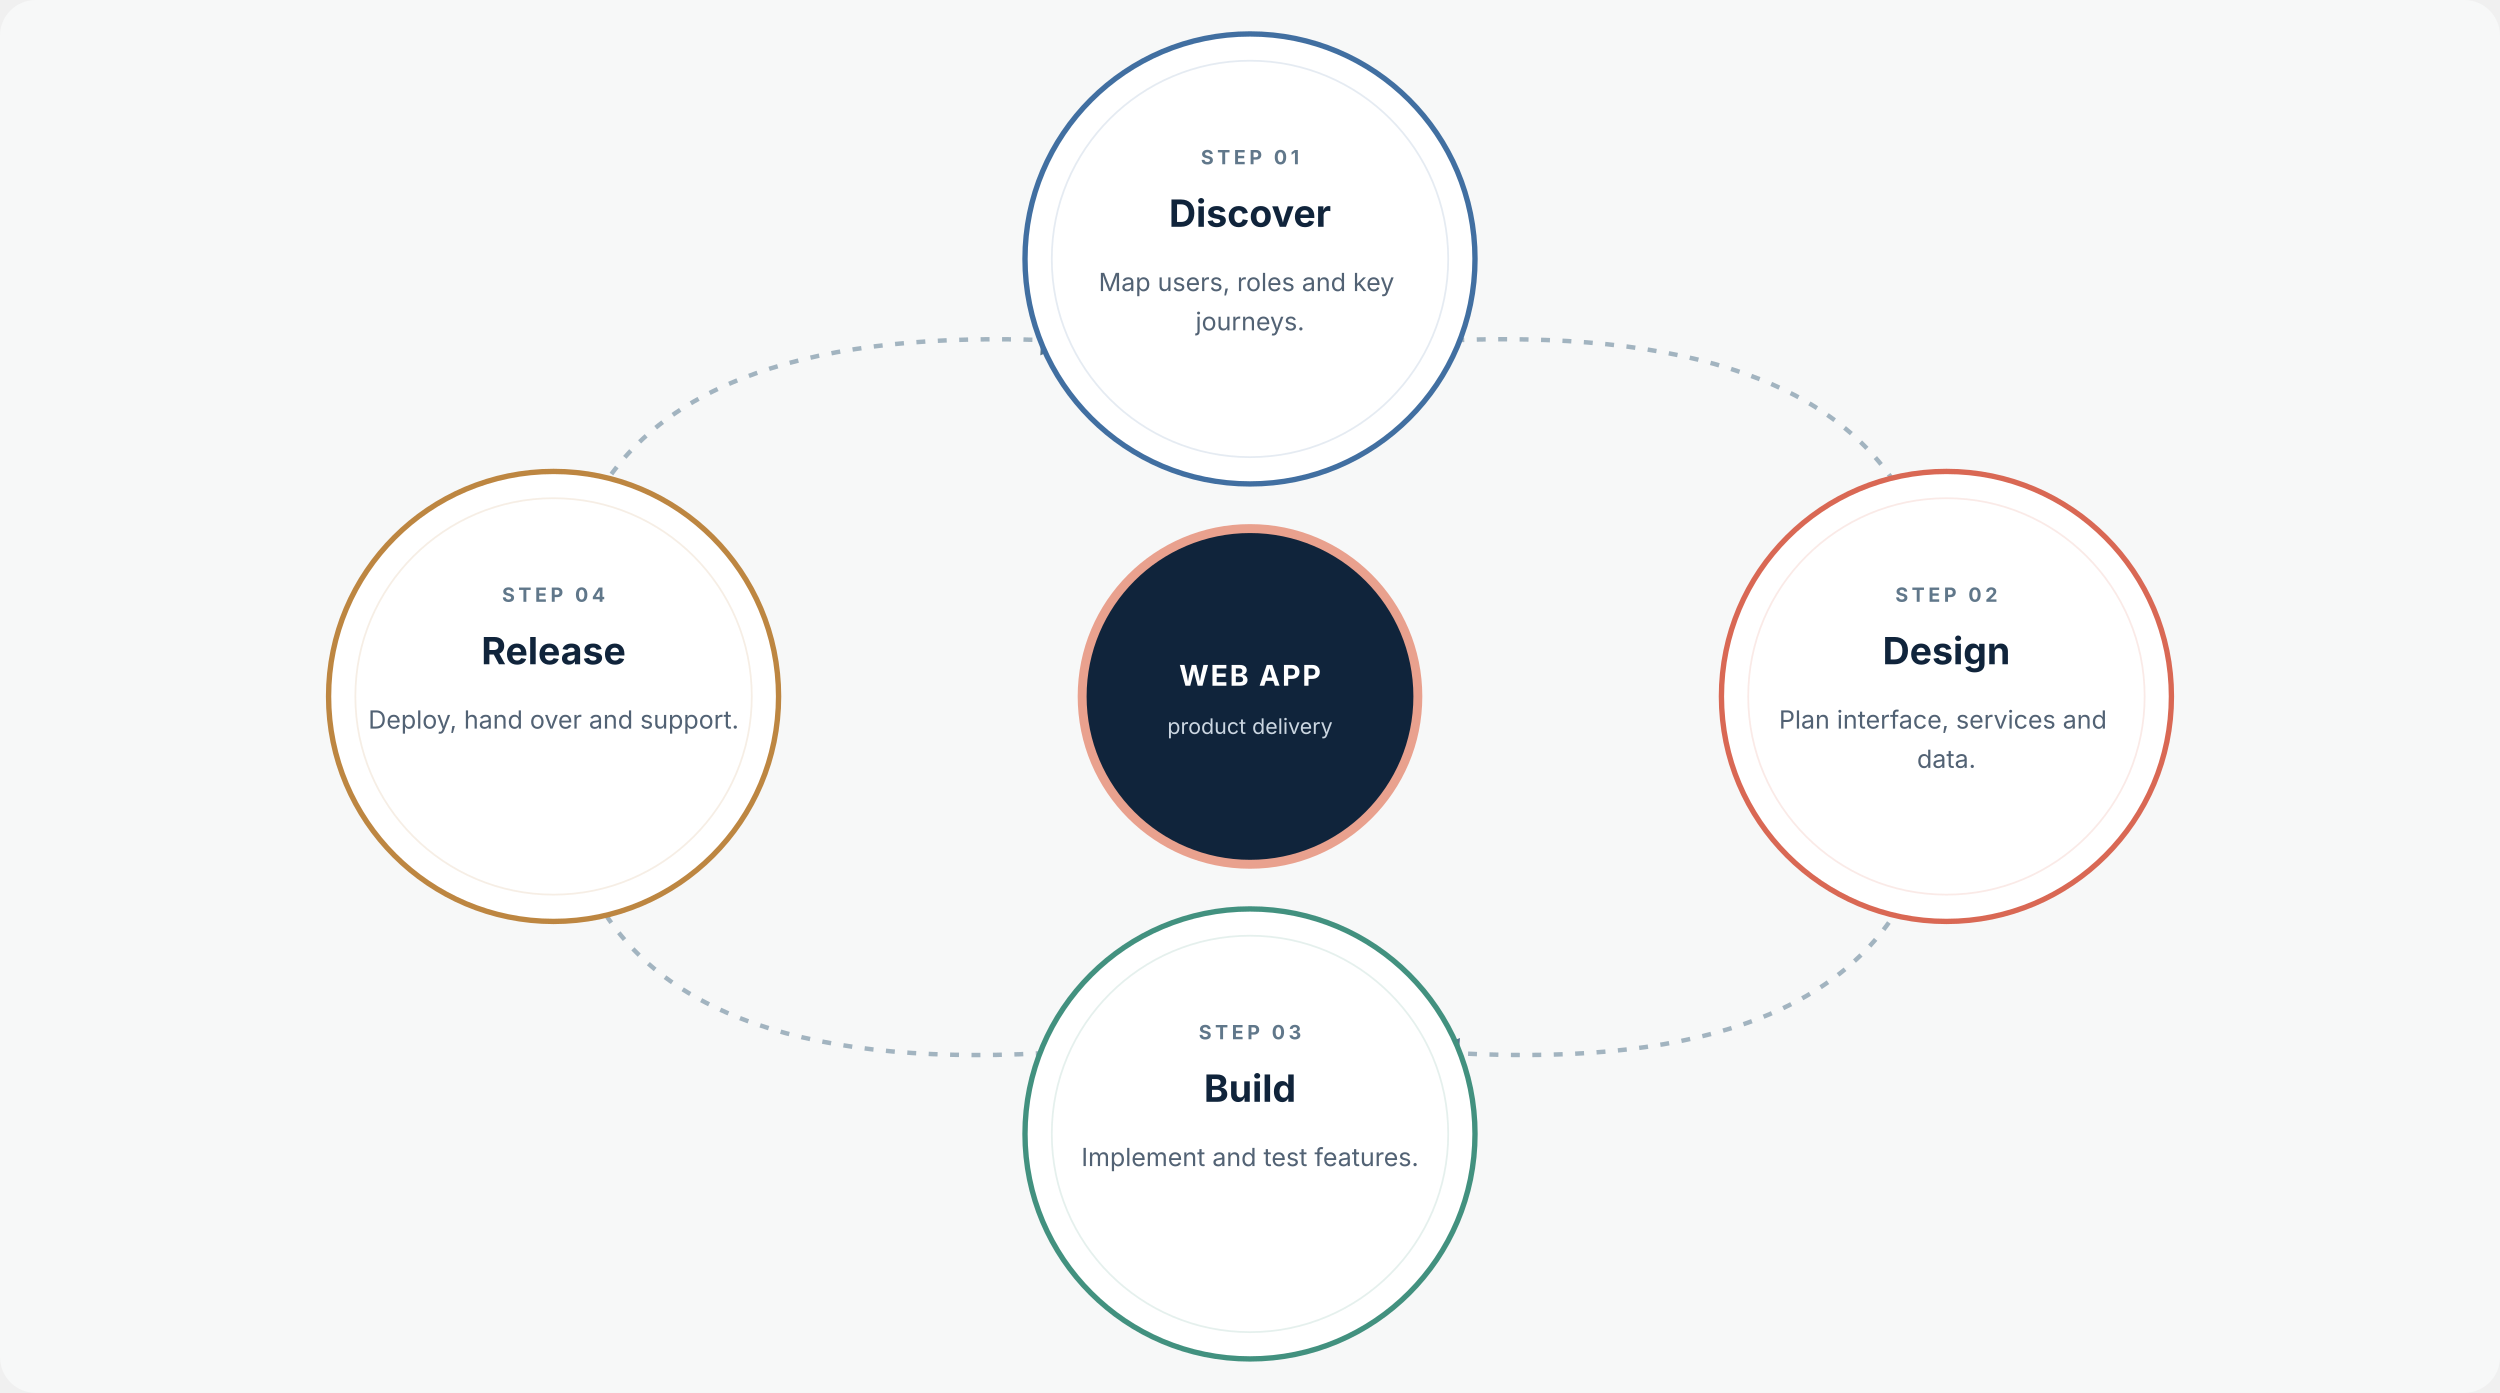
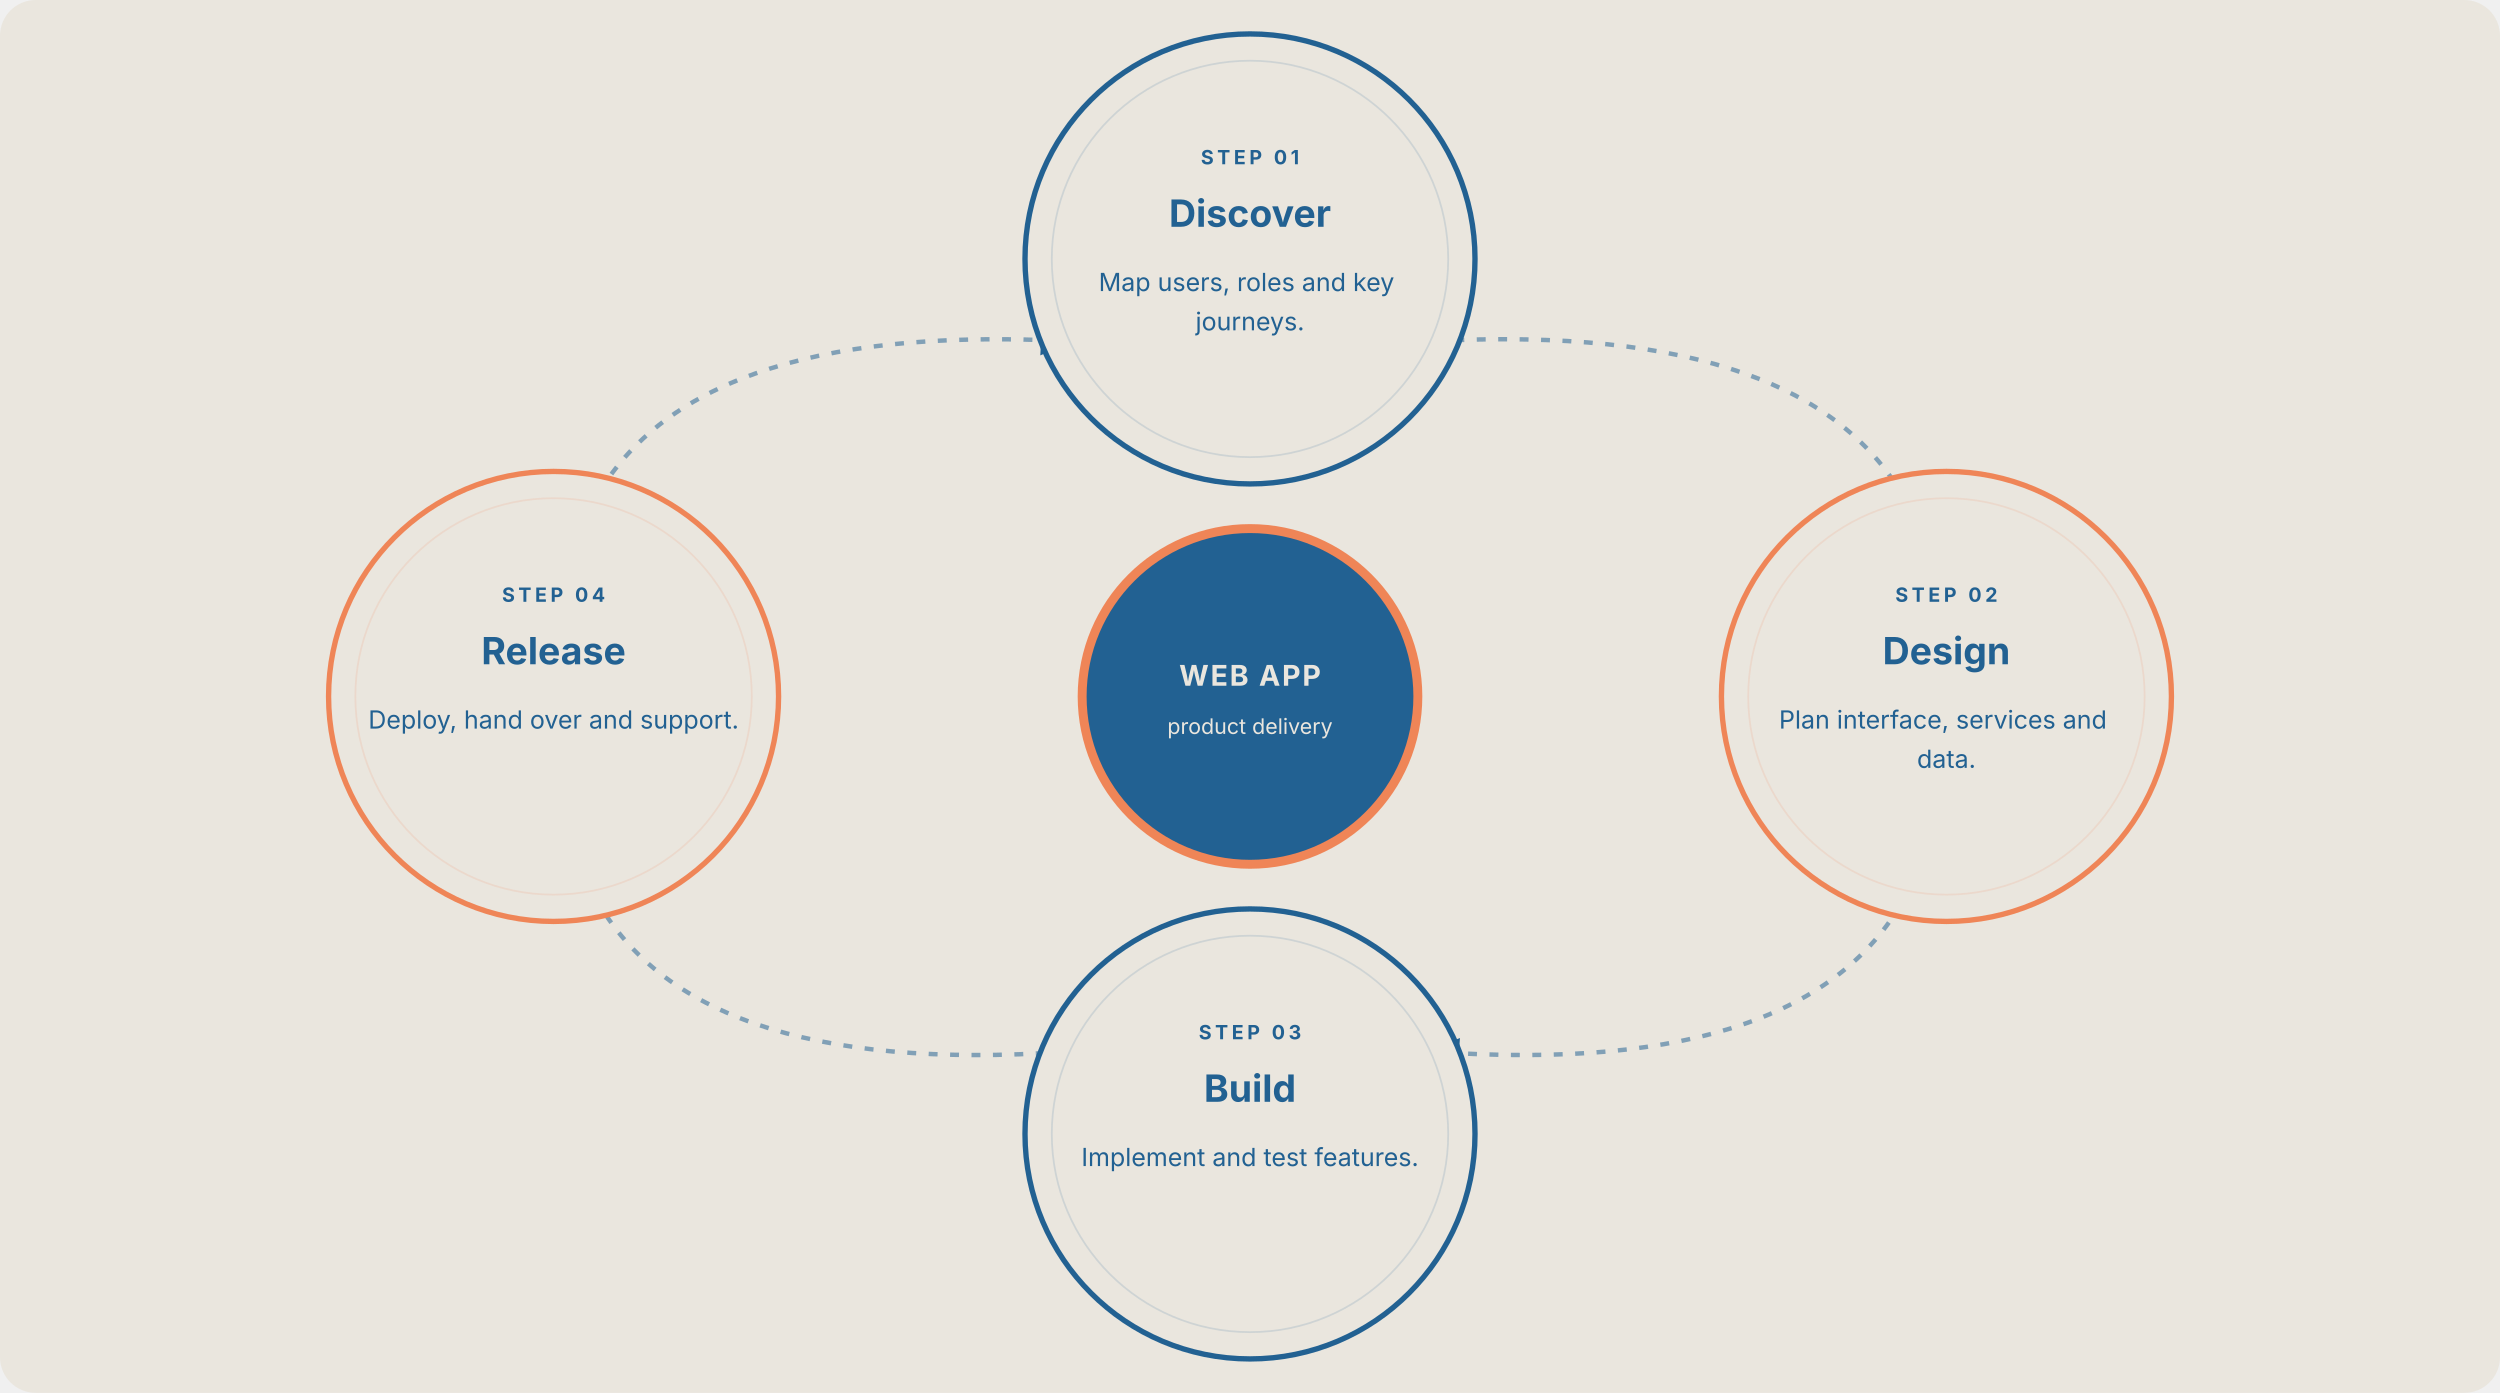
<svg xmlns="http://www.w3.org/2000/svg" viewBox="0 0 1400 780" role="img" aria-labelledby="title desc">
  <defs>
    <marker id="arrow" viewBox="0 0 10 10" refX="8" refY="5" markerWidth="7" markerHeight="7" orient="auto">
-       <path d="M0 0L10 5L0 10z" fill="#55758d" />
+       <path d="M0 0L10 5L0 10z" fill="#226192" />
    </marker>
-     <style>.bg{fill:#f7f8f8}.connector{fill:none;stroke:#55758d;stroke-opacity:.52;stroke-width:2.5;stroke-dasharray:5 7;animation:dash 24s linear infinite}.number{font:700 11px Inter,Arial,sans-serif;letter-spacing:2px;fill:#60778a}.label{font:700 21px Inter,Arial,sans-serif;fill:#10243b}.detail{font:400 14px Inter,Arial,sans-serif;fill:#526274}.hub{fill:#10243b;stroke:#e9a18e;stroke-width:5}.hub-text{font:700 16px Inter,Arial,sans-serif;fill:#fff;letter-spacing:1px}.hub-sub{font:400 12px Inter,Arial,sans-serif;fill:#cbd6e1}.node{transform-box:fill-box;transform-origin:center;animation:arrive .8s ease-out both}.node-1{animation-delay:.12s}.node-2{animation-delay:.24s}.node-3{animation-delay:.36s}@keyframes dash{to{stroke-dashoffset:-150}}@keyframes arrive{from{opacity:.35;transform:scale(.94)}to{opacity:1;transform:scale(1)}}@media(prefers-reduced-motion:reduce){.connector,.node{animation:none}}</style>
+     <style>.bg{fill:#EAE6DE}.connector{fill:none;stroke:#226192;stroke-opacity:.52;stroke-width:2.5;stroke-dasharray:5 7;animation:dash 24s linear infinite}.number{font:700 11px Inter,Arial,sans-serif;letter-spacing:2px;fill:#226192}.label{font:700 21px Inter,Arial,sans-serif;fill:#226192}.detail{font:400 14px Inter,Arial,sans-serif;fill:#226192}.hub{fill:#226192;stroke:#EF8557;stroke-width:5}.hub-text{font:700 16px Inter,Arial,sans-serif;fill:#EAE6DE;letter-spacing:1px}.hub-sub{font:400 12px Inter,Arial,sans-serif;fill:#EAE6DE}.node{transform-box:fill-box;transform-origin:center;animation:arrive .8s ease-out both}.node-1{animation-delay:.12s}.node-2{animation-delay:.24s}.node-3{animation-delay:.36s}@keyframes dash{to{stroke-dashoffset:-150}}@keyframes arrive{from{opacity:.35;transform:scale(.94)}to{opacity:1;transform:scale(1)}}@media(prefers-reduced-motion:reduce){.connector,.node{animation:none}}</style>
  </defs>
  <rect class="bg" width="1400" height="780" rx="20" />
  <path class="connector" d="M 803 191 Q 1018 180 1070 286" marker-end="url(#arrow)" />
  <path class="connector" d="M 1070 496 Q 1018 604 803 589" marker-end="url(#arrow)" />
  <path class="connector" d="M 597 589 Q 382 604 330 496" marker-end="url(#arrow)" />
  <path class="connector" d="M 330 286 Q 382 180 597 191" marker-end="url(#arrow)" />
  <g class="node node-0">
-     <circle cx="700" cy="145" r="126" fill="#fff" stroke="#416fa1" stroke-width="3" />
-     <circle cx="700" cy="145" r="111" fill="none" stroke="#416fa1" stroke-opacity=".14" />
+     <circle cx="700" cy="145" r="126" fill="#EAE6DE" stroke="#226192" stroke-width="3" />
+     <circle cx="700" cy="145" r="111" fill="none" stroke="#226192" stroke-opacity=".14" />
    <text x="700" y="92" text-anchor="middle" class="number">STEP 01</text>
    <text x="700" y="127" text-anchor="middle" class="label">Discover</text>
    <text x="700" y="163" text-anchor="middle" class="detail">
      <tspan x="700" dy="0">Map users, roles and key</tspan>
      <tspan x="700" dy="22">journeys.</tspan>
    </text>
  </g>
  <g class="node node-1">
-     <circle cx="1090" cy="390" r="126" fill="#fff" stroke="#d96854" stroke-width="3" />
-     <circle cx="1090" cy="390" r="111" fill="none" stroke="#d96854" stroke-opacity=".14" />
+     <circle cx="1090" cy="390" r="126" fill="#EAE6DE" stroke="#EF8557" stroke-width="3" />
+     <circle cx="1090" cy="390" r="111" fill="none" stroke="#EF8557" stroke-opacity=".14" />
    <text x="1090" y="337" text-anchor="middle" class="number">STEP 02</text>
    <text x="1090" y="372" text-anchor="middle" class="label">Design</text>
    <text x="1090" y="408" text-anchor="middle" class="detail">
      <tspan x="1090" dy="0">Plan interface, services and</tspan>
      <tspan x="1090" dy="22">data.</tspan>
    </text>
  </g>
  <g class="node node-2">
-     <circle cx="700" cy="635" r="126" fill="#fff" stroke="#42917f" stroke-width="3" />
-     <circle cx="700" cy="635" r="111" fill="none" stroke="#42917f" stroke-opacity=".14" />
+     <circle cx="700" cy="635" r="126" fill="#EAE6DE" stroke="#226192" stroke-width="3" />
+     <circle cx="700" cy="635" r="111" fill="none" stroke="#226192" stroke-opacity=".14" />
    <text x="700" y="582" text-anchor="middle" class="number">STEP 03</text>
    <text x="700" y="617" text-anchor="middle" class="label">Build</text>
    <text x="700" y="653" text-anchor="middle" class="detail">
      <tspan x="700" dy="0">Implement and test features.</tspan>
    </text>
  </g>
  <g class="node node-3">
-     <circle cx="310" cy="390" r="126" fill="#fff" stroke="#bd8641" stroke-width="3" />
-     <circle cx="310" cy="390" r="111" fill="none" stroke="#bd8641" stroke-opacity=".14" />
+     <circle cx="310" cy="390" r="126" fill="#EAE6DE" stroke="#EF8557" stroke-width="3" />
+     <circle cx="310" cy="390" r="111" fill="none" stroke="#EF8557" stroke-opacity=".14" />
    <text x="310" y="337" text-anchor="middle" class="number">STEP 04</text>
    <text x="310" y="372" text-anchor="middle" class="label">Release</text>
    <text x="310" y="408" text-anchor="middle" class="detail">
      <tspan x="310" dy="0">Deploy, hand over and support.</tspan>
    </text>
  </g>
  <circle class="hub" cx="700" cy="390" r="94" />
  <text class="hub-text" x="700" y="384" text-anchor="middle">WEB APP</text>
  <text class="hub-sub" x="700" y="411" text-anchor="middle">product delivery</text>
</svg>
